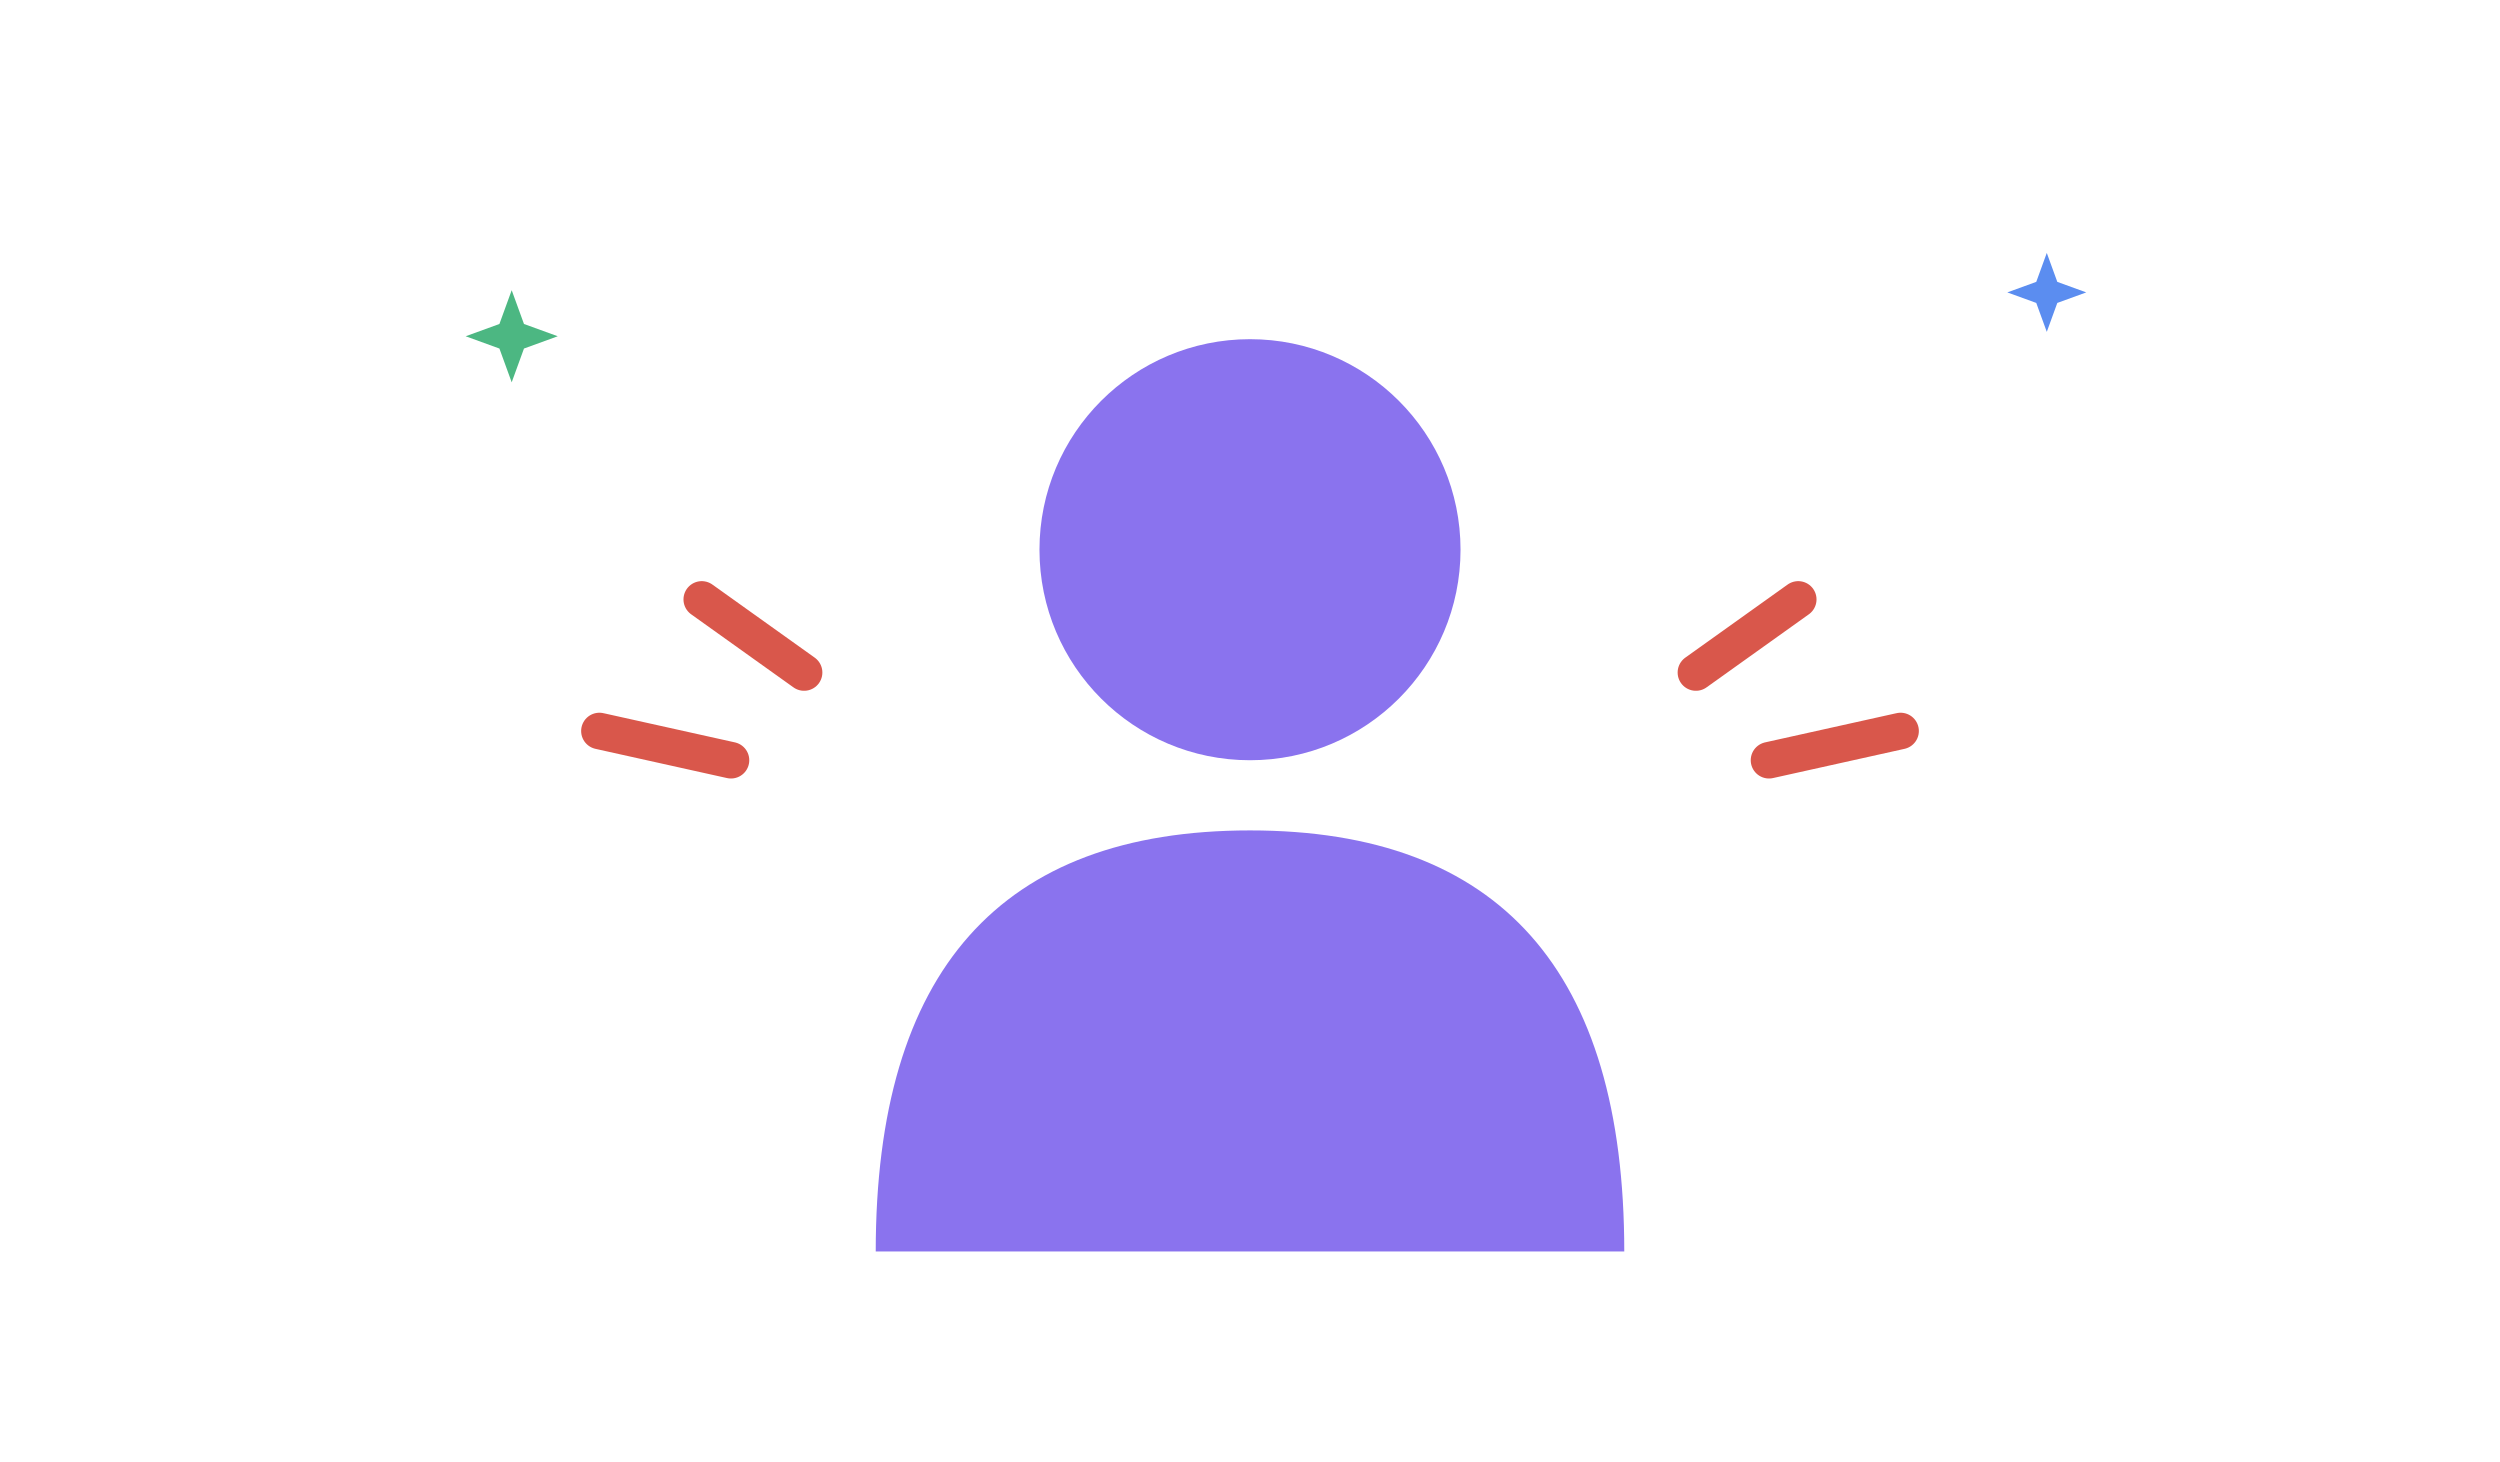
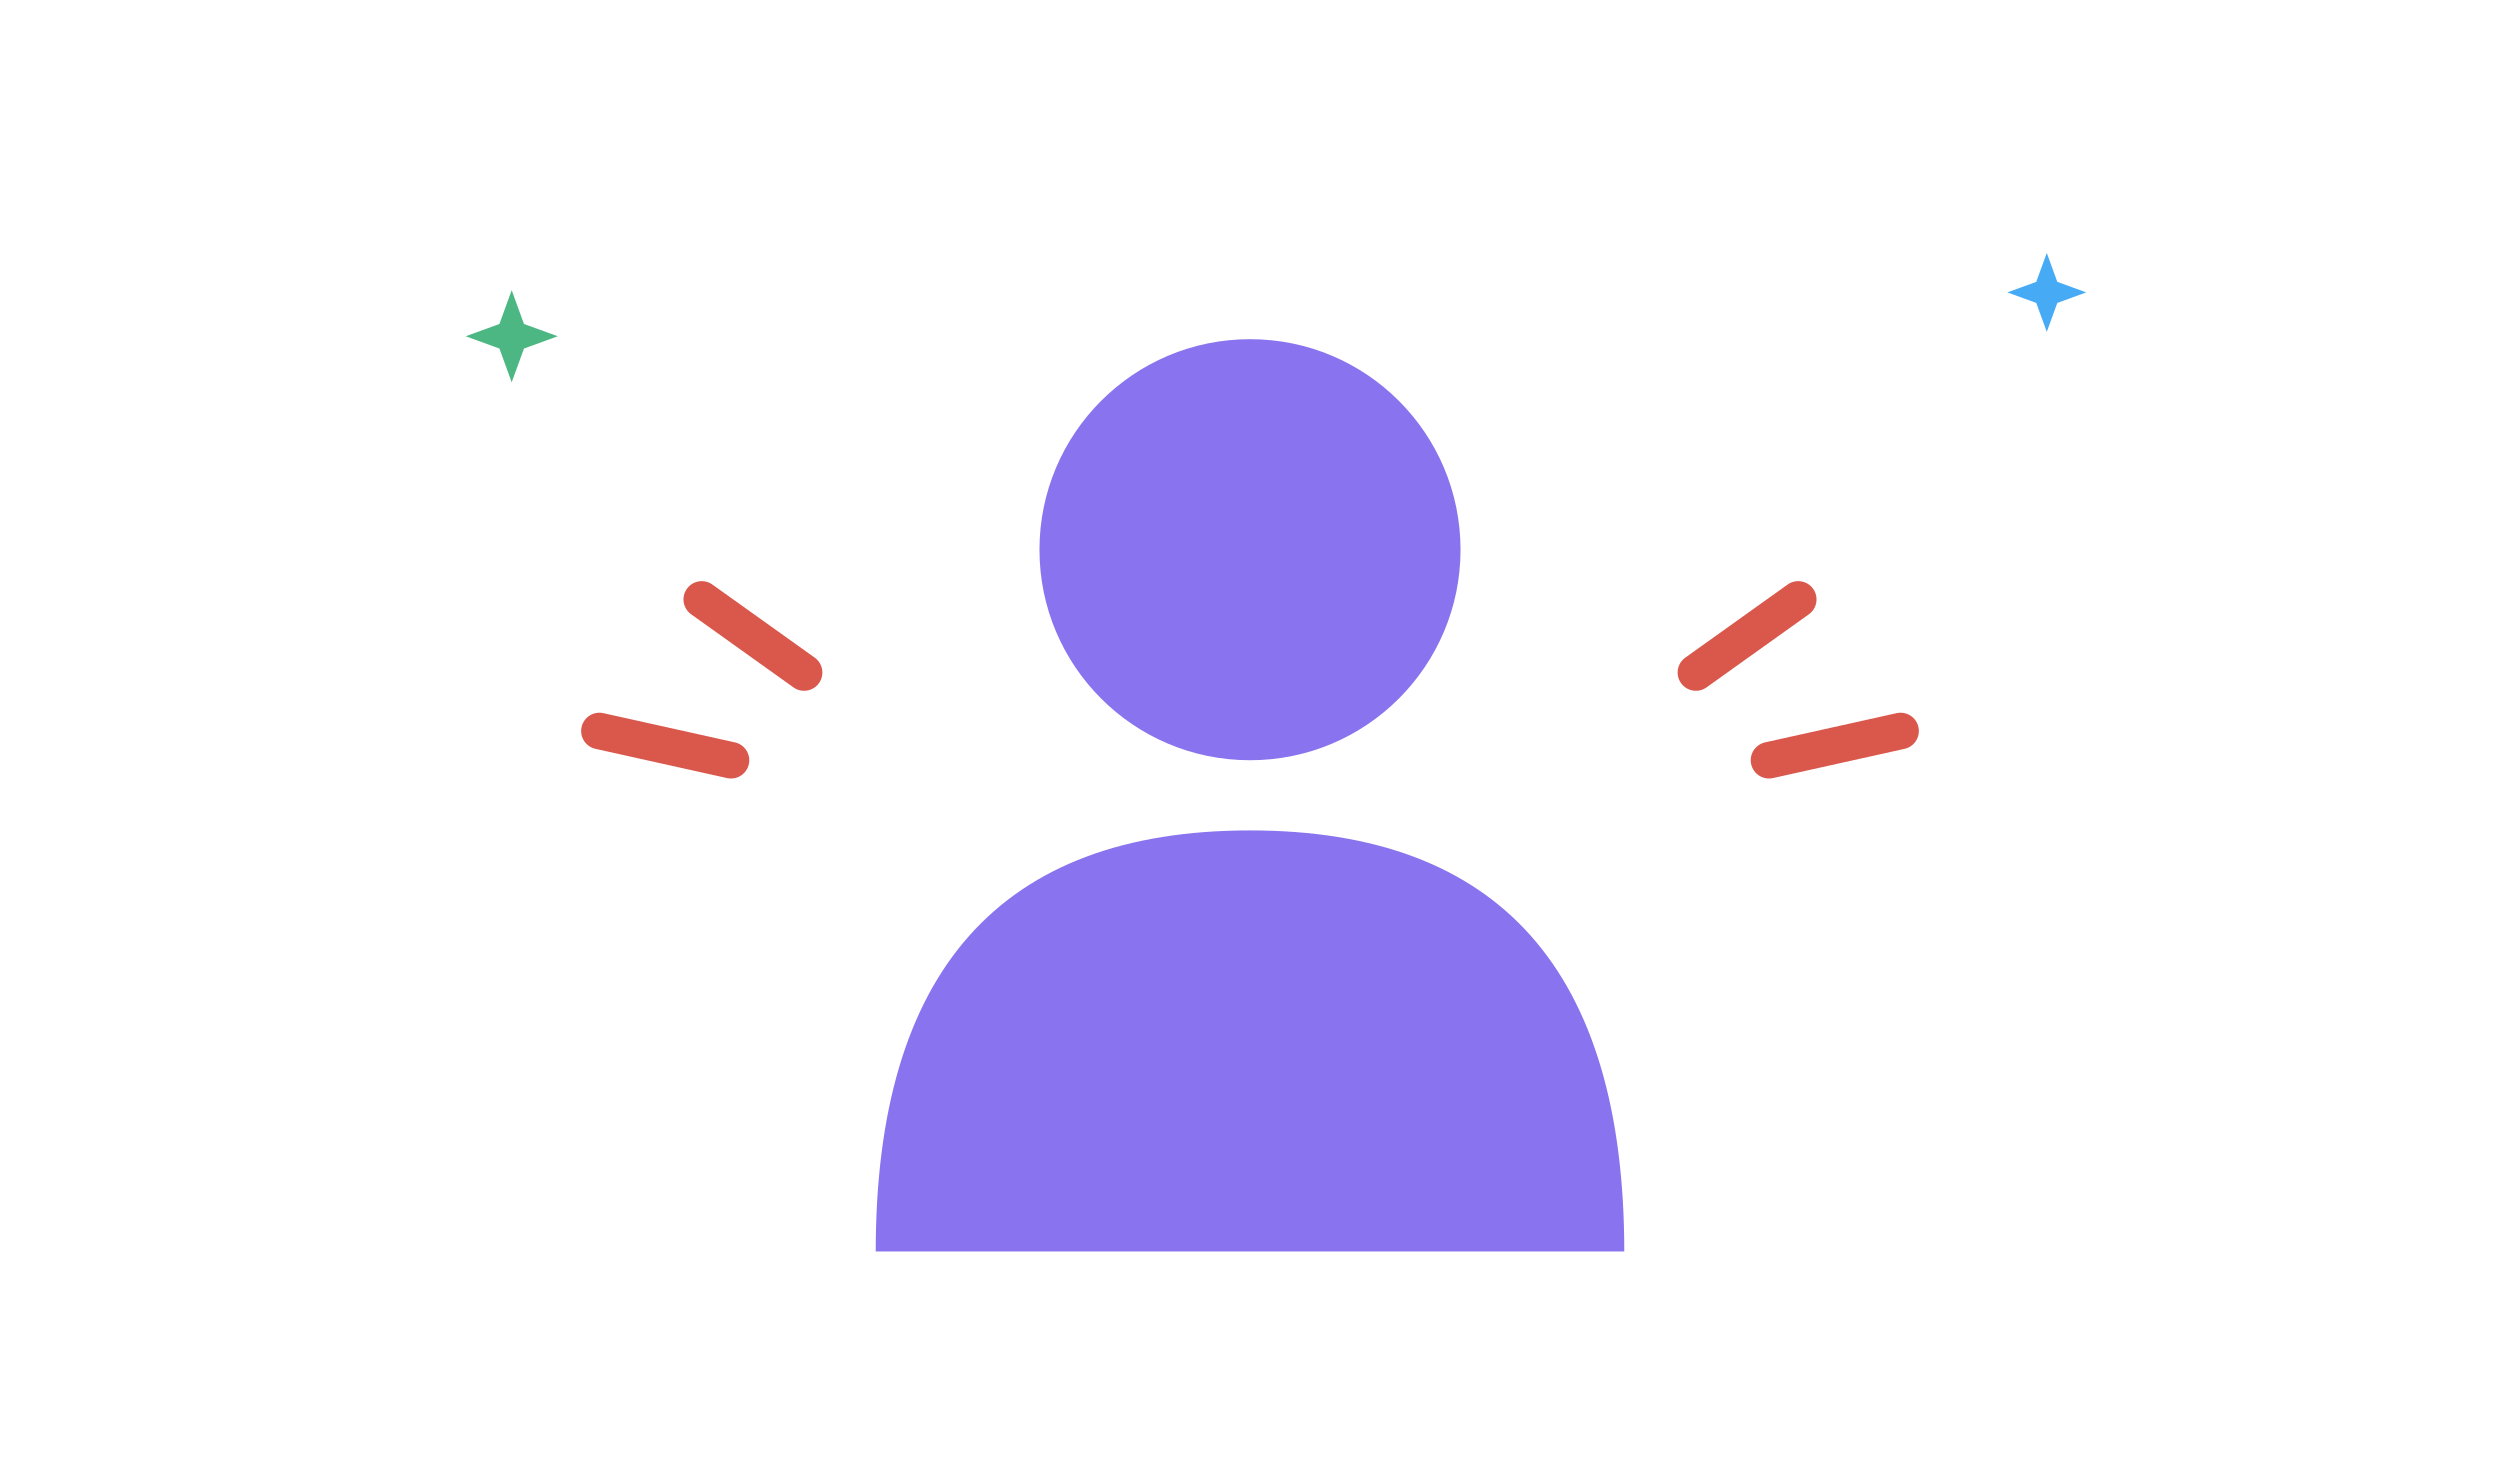
<svg xmlns="http://www.w3.org/2000/svg" width="342" height="200" viewBox="0 0 342 200">
  <circle cx="171" cy="75.2" r="28.8" fill="#8A73EE" />
  <path d="M119.8 171.2Q119.8 113.6 171 113.6Q222.2 113.6 222.2 171.2z" fill="#8A73EE" />
  <path d="M110 92 l-14 -10 M100 104 l-18 -4 M232 92 l14 -10 M242 104 l18 -4" stroke="#D9574B" stroke-width="5" stroke-linecap="round" />
  <path d="M70 39.7l1.68 4.62 4.62 1.68 -4.62 1.68 -1.68 4.62 -1.68 -4.62 -4.62 -1.68 4.62 -1.68z" fill="#4CB782" />
-   <path d="M280 34.6l1.44 3.96 3.96 1.44 -3.96 1.44 -1.44 3.96 -1.44 -3.96 -3.96 -1.44 3.96 -1.44z" fill="#5B8DF0" />
+   <path d="M280 34.6l1.44 3.96 3.96 1.44 -3.96 1.44 -1.44 3.96 -1.44 -3.96 -3.96 -1.44 3.96 -1.44z" fill="#47AAF5" />
</svg>
